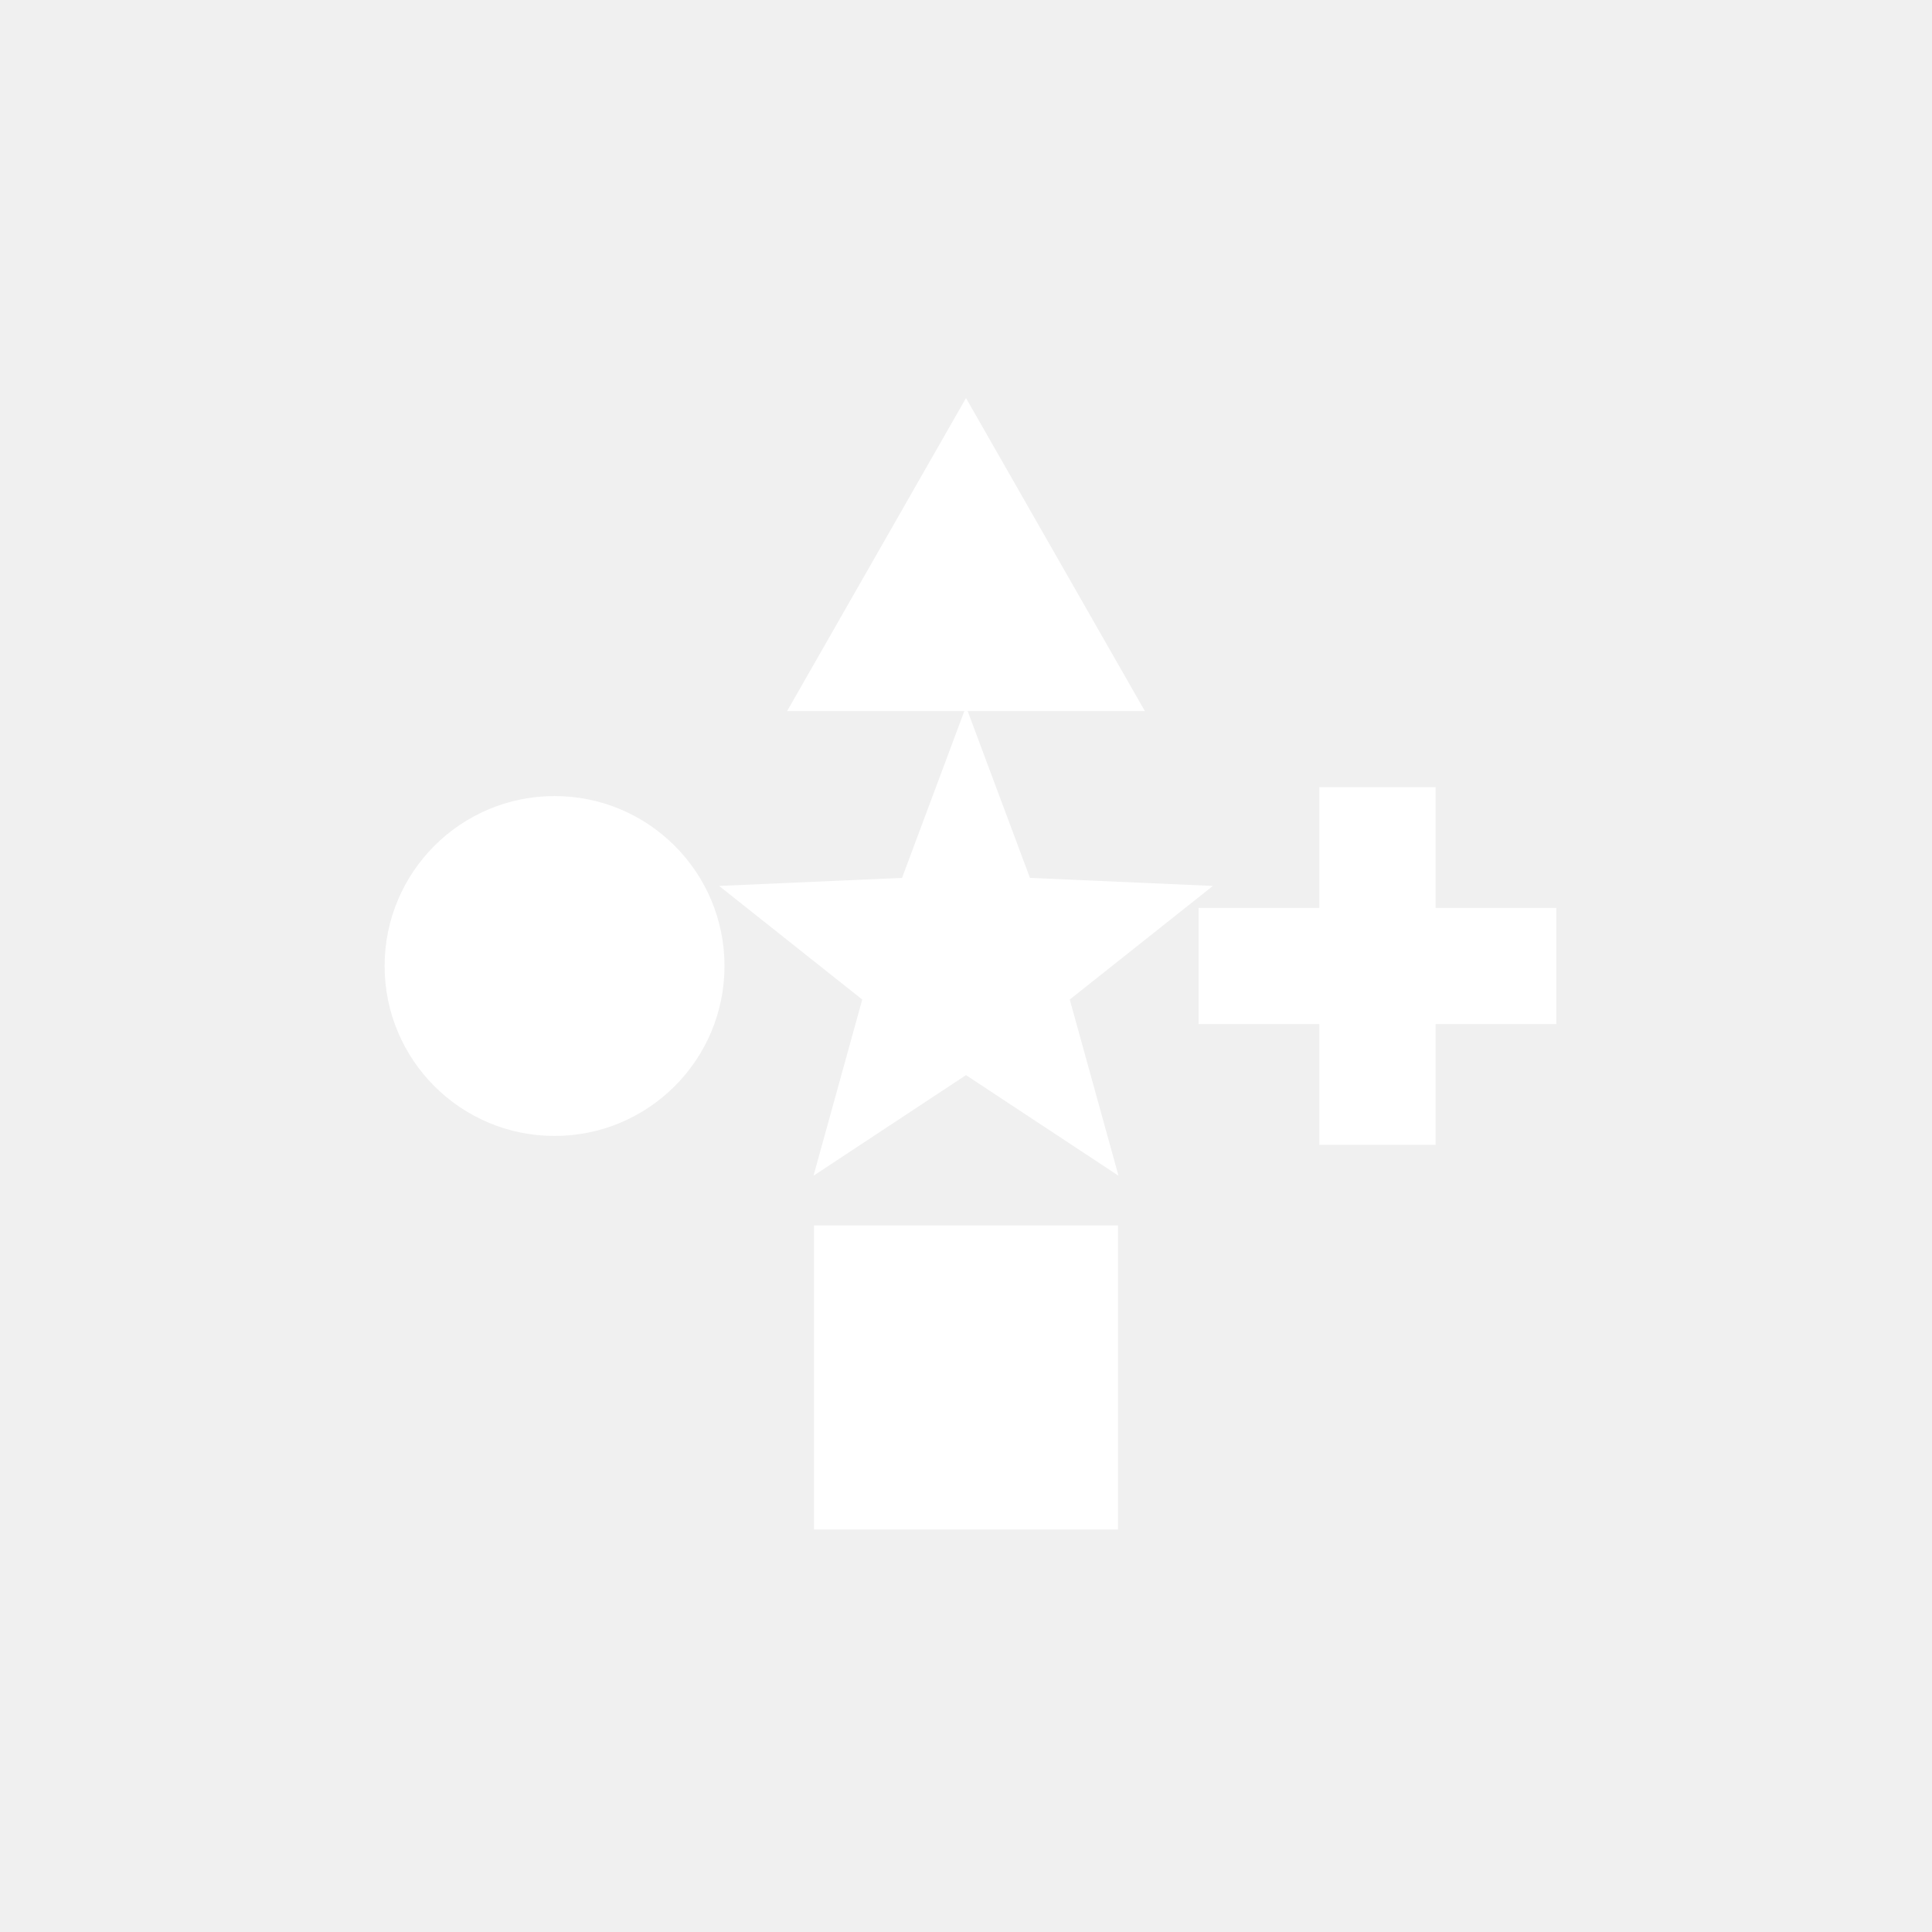
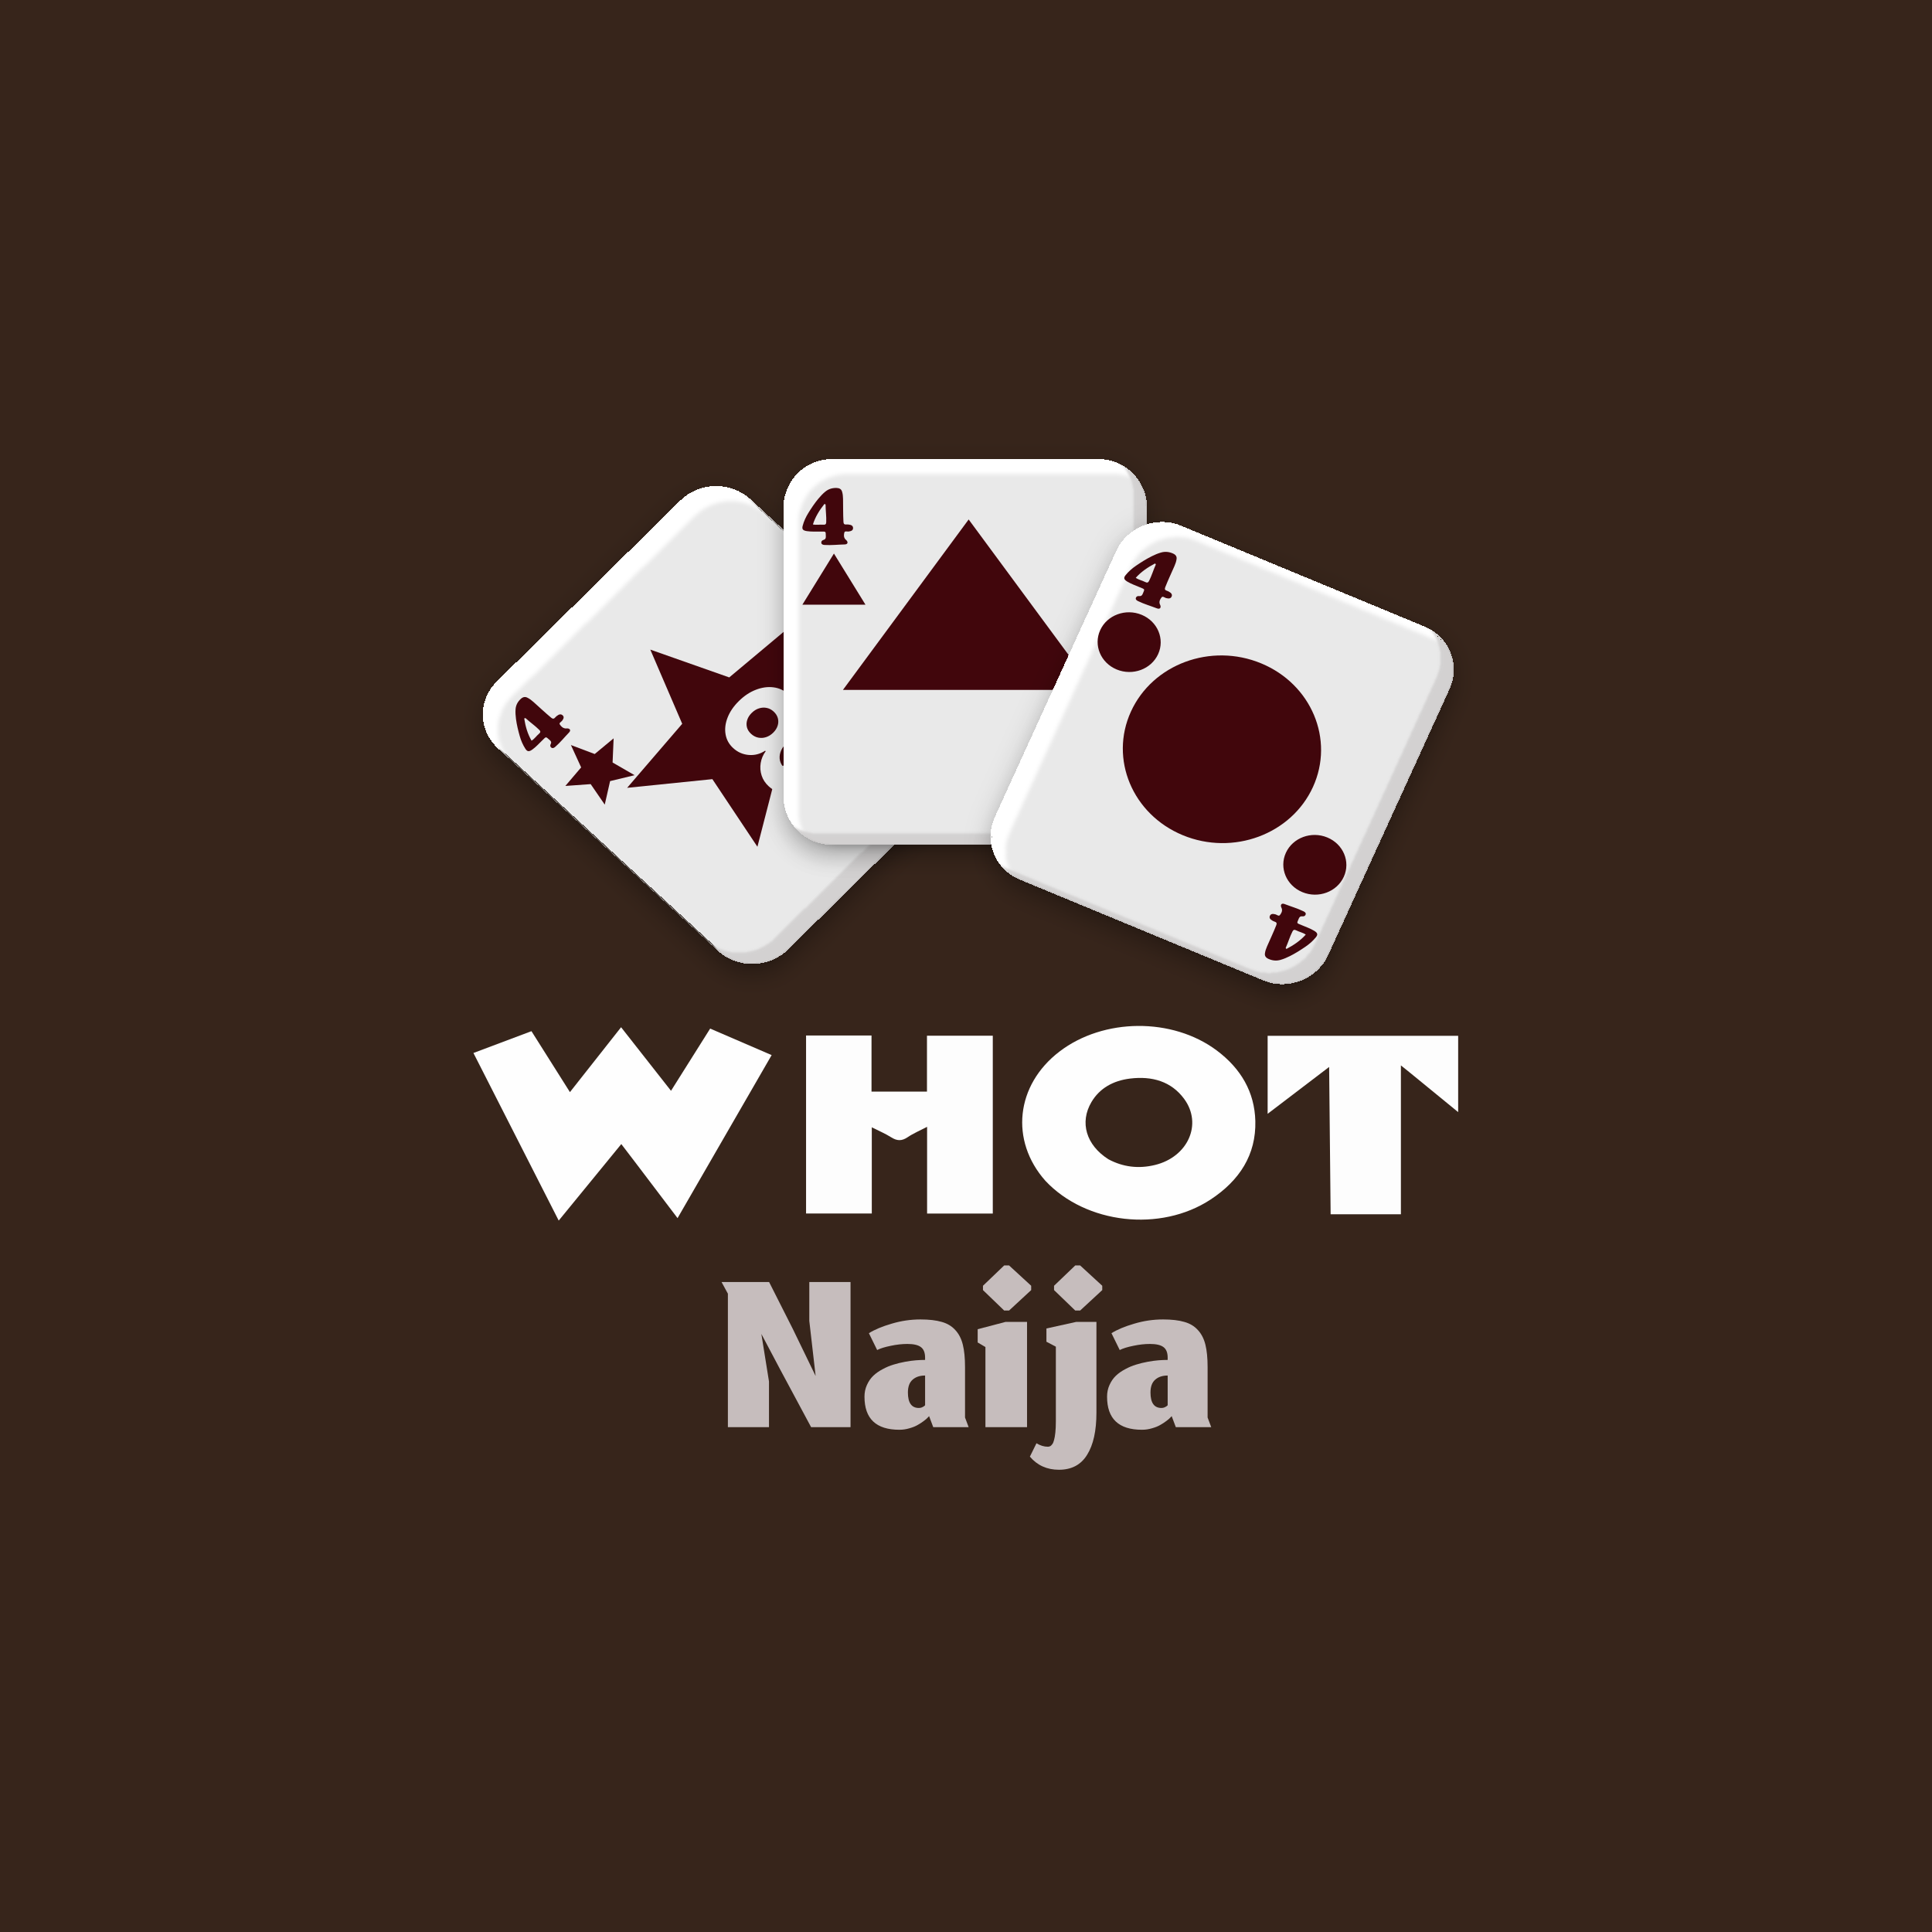
- <svg xmlns="http://www.w3.org/2000/svg" width="432" height="432" viewBox="0 0 432 432">
-   <g fill="#ffffff">
-     <polygon points="216,158 230.3,196.3 271.2,198.1 239.2,223.5 250.1,262.9 216,240.4 181.9,262.9 192.8,223.5 160.8,198.1 201.7,196.3" />
-     <polygon points="216,89 176,159 256,159" />
-     <rect x="182" y="274" width="68" height="68" />
-     <circle cx="124" cy="216" r="38" />
-     <rect x="268" y="203" width="80" height="26" />
-     <rect x="295" y="176" width="26" height="80" />
+ <svg xmlns="http://www.w3.org/2000/svg" width="1024" height="1024" viewBox="0 0 1024 1024" fill="none">
+   <rect width="1024" height="1024" fill="#37251B" />
+   <g filter="url(#filter0_dddii_522_2)">
+     <rect width="186.647" height="208.416" rx="25" transform="matrix(0.712015 -0.702164 0.735898 0.677093 246 379.239)" fill="#E9E9E9" shape-rendering="crispEdges" />
+     <rect x="-0.507" y="0.009" width="187.347" height="209.116" rx="25.35" transform="matrix(0.712015 -0.702164 0.735898 0.677093 245.848 378.886)" stroke="black" stroke-opacity="0.42" stroke-width="0.7" shape-rendering="crispEdges" />
  </g>
+   <path d="M273.486 381.102C273.264 379.335 273.129 377.647 273.26 375.917C273.417 373.827 274.314 372.008 276.019 370.435C277.145 369.395 278.26 369.175 279.449 369.746C280.699 370.346 281.765 371.182 282.772 372.076C285.89 374.845 288.9 377.72 292.121 380.385C292.971 381.088 293.587 381.128 294.386 380.156C294.596 379.9 294.864 379.678 295.127 379.466C296.366 378.469 297.387 378.37 298.218 379.151C299.005 379.891 298.876 380.772 297.934 382.005C297.453 382.635 296.173 383.153 296.715 383.97C297.362 384.947 298.219 385.9 299.621 386.078C299.974 386.123 300.359 386.046 300.72 386.068C302.155 386.152 302.663 387.135 301.621 388.214C299.178 390.742 296.994 393.497 294.318 395.819C293.747 396.314 293.022 396.778 292.287 396.302C291.626 395.874 291.479 395.147 291.851 394.452C292.457 393.321 291.97 392.755 291.238 392.131C289.103 390.311 289.597 390.307 287.318 392.518C285.655 394.131 284.107 395.856 282.207 397.235C280.439 398.517 279.497 398.457 278.471 396.88C277.115 394.798 276.136 392.51 275.456 390.087C274.639 387.178 273.907 384.238 273.486 381.102ZM277.845 380.79C278.496 384.96 279.6 388.935 281.74 392.587C283.386 391.542 284.31 390.037 285.635 388.945C286.582 388.165 286.566 387.602 285.838 386.873C283.608 384.641 280.969 382.84 278.641 380.714C278.455 380.545 278.435 380.564 277.845 380.79Z" fill="#41060C" />
+   <path d="M507.51 389.944C507.733 391.711 507.867 393.399 507.736 395.129C507.579 397.219 506.682 399.038 504.977 400.611C503.851 401.651 502.736 401.871 501.547 401.3C500.298 400.7 499.231 399.864 498.224 398.969C495.107 396.201 492.097 393.326 488.875 390.661C488.025 389.957 487.41 389.917 486.61 390.889C486.4 391.146 486.132 391.368 485.869 391.58C484.63 392.577 483.609 392.676 482.778 391.895C481.992 391.154 482.12 390.274 483.062 389.041C483.543 388.411 484.823 387.893 484.281 387.076C483.634 386.099 482.777 385.146 481.375 384.968C481.022 384.923 480.638 385 480.276 384.978C478.841 384.894 478.333 383.911 479.375 382.832C481.818 380.304 484.002 377.549 486.678 375.227C487.249 374.732 487.974 374.268 488.709 374.744C489.37 375.172 489.517 375.899 489.145 376.594C488.539 377.725 489.026 378.291 489.758 378.915C491.893 380.735 491.399 380.738 493.678 378.528C495.341 376.915 496.889 375.189 498.789 373.811C500.557 372.529 501.499 372.589 502.526 374.166C503.881 376.248 504.86 378.536 505.54 380.959C506.357 383.868 507.089 386.808 507.51 389.944ZM503.151 390.256C502.5 386.086 501.396 382.111 499.256 378.459C497.61 379.504 496.686 381.009 495.361 382.101C494.414 382.881 494.43 383.444 495.158 384.172C497.388 386.405 500.027 388.206 502.356 390.332C502.541 390.501 502.561 390.482 503.151 390.256Z" fill="#41060C" />
+   <path d="M466.246 355.164L479.662 354.194L471.294 364.028L476.715 375.868L464.105 371.118L454.078 379.425L454.63 366.619L442.973 359.892L455.951 356.763L458.784 344.3L466.246 355.164Z" fill="#41060C" />
+   <path d="M383.719 362.788L408.787 342.02L407.406 374.035L436.55 390.852L404.106 398.675L397.022 429.833L378.368 402.671L344.826 405.096L365.746 380.512L352.193 350.911L383.719 362.788Z" fill="#41060C" />
+   <path d="M315.209 399.645L325.236 391.338L324.684 404.144L336.341 410.871L323.364 414L320.53 426.463L313.069 415.599L299.652 416.568L308.02 406.735L302.599 394.895L315.209 399.645Z" fill="#41060C" />
+   <path d="M412.332 406.559L456.27 394.734L417.847 373.248L421.107 330.083L386.514 359.045L344.674 344.308L361.587 383.627L332.399 417.563L377.574 412.964L401.448 448.797L412.332 406.559Z" fill="#41060C" />
+   <path d="M435.594 412.053C432.479 415.125 429.185 417.377 425.712 418.809C422.239 420.215 418.902 420.756 415.701 420.433C412.5 420.109 409.742 418.883 407.429 416.754C405.645 415.113 404.398 413.221 403.689 411.077C402.979 408.908 402.811 406.696 403.183 404.442C403.542 402.176 404.424 400.083 405.831 398.164L405.538 397.895C402.867 399.653 399.965 400.402 396.834 400.143C393.688 399.871 390.945 398.657 388.603 396.503C386.387 394.464 385.042 392.031 384.568 389.204C384.08 386.364 384.433 383.412 385.628 380.347C386.823 377.256 388.816 374.334 391.607 371.582C394.399 368.829 397.389 366.837 400.577 365.606C403.778 364.361 406.877 363.922 409.874 364.289C412.856 364.642 415.455 365.825 417.67 367.838C420.012 370.018 421.367 372.601 421.734 375.587C422.101 378.573 421.429 381.347 419.718 383.912L420.011 384.181C421.948 382.802 424.093 381.909 426.445 381.502C428.796 381.07 431.123 381.153 433.424 381.754C435.724 382.328 437.773 383.429 439.57 385.057C441.871 387.199 443.246 389.789 443.696 392.825C444.146 395.861 443.688 399.064 442.319 402.432C440.951 405.774 438.709 408.981 435.594 412.053ZM428.946 405.936C430.335 404.567 431.291 403.133 431.813 401.634C432.322 400.123 432.406 398.658 432.066 397.24C431.726 395.795 430.949 394.515 429.737 393.4C428.496 392.258 427.099 391.551 425.544 391.277C423.976 390.991 422.401 391.11 420.819 391.634C419.223 392.145 417.751 393.065 416.402 394.395C415.067 395.712 414.152 397.145 413.658 398.695C413.15 400.233 413.073 401.743 413.428 403.226C413.782 404.683 414.58 405.983 415.82 407.124C417.033 408.24 418.396 408.941 419.91 409.228C421.409 409.503 422.95 409.365 424.531 408.815C426.099 408.252 427.57 407.293 428.946 405.936ZM409.817 388.336C410.976 387.192 411.764 385.95 412.18 384.611C412.596 383.271 412.628 381.951 412.276 380.65C411.924 379.35 411.184 378.18 410.055 377.141C408.94 376.116 407.708 375.471 406.359 375.206C404.997 374.93 403.634 375.012 402.27 375.454C400.892 375.883 399.61 376.682 398.423 377.852C397.25 379.009 396.455 380.258 396.039 381.598C395.61 382.925 395.564 384.232 395.902 385.52C396.239 386.781 396.965 387.925 398.08 388.951C399.209 389.989 400.462 390.654 401.838 390.943C403.215 391.233 404.599 391.157 405.99 390.715C407.381 390.272 408.657 389.479 409.817 388.336Z" fill="#E9E9E9" />
+   <g filter="url(#filter1_dddii_522_2)">
+     <rect x="415.963" y="244" width="191.287" height="203.121" rx="25" fill="#E9E9E9" shape-rendering="crispEdges" />
+     <rect x="415.613" y="243.65" width="191.987" height="203.821" rx="25.35" stroke="black" stroke-opacity="0.42" stroke-width="0.7" shape-rendering="crispEdges" />
+   </g>
+   <path d="M513.412 275.33L580.048 365.66H446.777L513.412 275.33Z" fill="#41060C" />
+   <path d="M442 293.396L458.718 320.495H425.281L442 293.396Z" fill="#41060C" />
+   <path d="M579.57 399.082L562.851 371.983H596.289L579.57 399.082Z" fill="#41060C" />
+   <path d="M433.758 264.311C434.92 262.929 436.084 261.662 437.46 260.548C439.123 259.203 441.09 258.552 443.427 258.627C444.972 258.677 445.898 259.289 446.288 260.502C446.697 261.776 446.805 263.089 446.829 264.403C446.903 268.468 446.824 272.533 447.047 276.598C447.105 277.67 447.497 278.121 448.767 277.992C449.102 277.959 449.451 277.987 449.789 278.021C451.378 278.178 452.151 278.809 452.138 279.922C452.126 280.977 451.383 281.502 449.821 281.713C449.023 281.822 447.761 281.303 447.524 282.244C447.241 283.368 447.118 284.619 447.945 285.704C448.154 285.977 448.474 286.188 448.705 286.451C449.625 287.495 449.241 288.527 447.725 288.563C444.172 288.645 440.628 289.064 437.069 288.843C436.309 288.796 435.468 288.621 435.319 287.786C435.185 287.034 435.625 286.427 436.397 286.199C437.653 285.828 437.741 285.101 437.704 284.164C437.597 281.433 437.937 281.769 434.732 281.744C432.395 281.725 430.051 281.863 427.725 281.519C425.561 281.198 424.961 280.509 425.431 278.708C426.053 276.329 427.084 274.067 428.422 271.913C430.026 269.329 431.713 266.782 433.758 264.311ZM436.974 267.085C434.317 270.432 432.115 273.956 430.863 277.965C432.767 278.367 434.52 277.953 436.239 278.103C437.468 278.21 437.875 277.808 437.919 276.801C438.053 273.718 437.587 270.655 437.574 267.578C437.573 267.332 437.546 267.332 436.974 267.085Z" fill="#41060C" />
+   <path d="M589.455 430.466C588.293 431.848 587.129 433.115 585.753 434.229C584.09 435.575 582.123 436.226 579.785 436.15C578.241 436.101 577.314 435.489 576.925 434.276C576.516 433.001 576.408 431.688 576.384 430.374C576.31 426.31 576.388 422.244 576.166 418.179C576.108 417.107 575.716 416.657 574.446 416.785C574.111 416.819 573.762 416.79 573.424 416.757C571.835 416.6 571.062 415.969 571.075 414.855C571.087 413.8 571.83 413.276 573.392 413.064C574.19 412.956 575.452 413.474 575.689 412.534C575.972 411.409 576.094 410.159 575.267 409.073C575.059 408.8 574.739 408.589 574.507 408.326C573.588 407.283 573.972 406.25 575.488 406.215C579.041 406.132 582.585 405.714 586.144 405.935C586.903 405.982 587.745 406.156 587.894 406.991C588.028 407.744 587.588 408.35 586.816 408.578C585.56 408.949 585.472 409.677 585.509 410.614C585.616 413.344 585.276 413.008 588.48 413.034C590.818 413.052 593.162 412.914 595.487 413.259C597.652 413.579 598.252 414.268 597.782 416.069C597.16 418.448 596.128 420.711 594.791 422.864C593.186 425.448 591.5 427.996 589.455 430.466ZM586.239 427.693C588.896 424.345 591.097 420.821 592.35 416.813C590.446 416.41 588.693 416.824 586.974 416.674C585.745 416.567 585.338 416.969 585.294 417.976C585.159 421.059 585.626 424.123 585.638 427.199C585.639 427.445 585.667 427.445 586.239 427.693Z" fill="#41060C" />
+   <g filter="url(#filter2_dddii_522_2)">
+     <rect width="189.874" height="204.762" rx="25" transform="matrix(0.923945 0.382527 -0.415114 0.909769 602.566 269.688)" fill="#E9E9E9" shape-rendering="crispEdges" />
+     <rect x="-0.178" y="-0.452" width="190.574" height="205.462" rx="25.35" transform="matrix(0.923945 0.382527 -0.415114 0.909769 602.365 269.716)" stroke="black" stroke-opacity="0.42" stroke-width="0.7" shape-rendering="crispEdges" />
+   </g>
+   <path d="M703.504 443.875C711.982 447.384 715.894 456.717 712.243 464.719C708.592 472.721 698.76 476.362 690.282 472.852C681.804 469.342 677.891 460.01 681.542 452.008C685.194 444.006 695.026 440.365 703.504 443.875Z" fill="#41060C" />
+   <path d="M668.438 351.594C695.082 362.625 707.38 391.955 695.904 417.104C684.429 442.253 653.527 453.698 626.883 442.667C600.238 431.636 587.941 402.306 599.416 377.156C610.891 352.007 641.793 340.562 668.438 351.594Z" fill="#41060C" />
+   <path d="M605.093 325.86C613.571 329.37 617.484 338.702 613.832 346.704C610.181 354.706 600.349 358.348 591.871 354.838C583.393 351.328 579.48 341.996 583.132 333.994C586.783 325.992 596.615 322.35 605.093 325.86Z" fill="#41060C" />
+   <path d="M610.368 294.863C612.027 294.046 613.64 293.334 615.387 292.844C617.496 292.252 619.6 292.414 621.744 293.384C623.161 294.025 623.768 294.943 623.623 296.203C623.471 297.528 623.023 298.772 622.497 299.985C620.867 303.736 619.095 307.429 617.603 311.237C617.21 312.242 617.386 312.805 618.622 313.177C618.948 313.275 619.261 313.436 619.561 313.597C620.975 314.353 621.431 315.229 620.953 316.244C620.501 317.205 619.59 317.399 618.048 316.991C617.26 316.783 616.302 315.822 615.688 316.592C614.955 317.512 614.318 318.61 614.635 319.923C614.714 320.254 614.924 320.57 615.03 320.9C615.45 322.21 614.661 323.008 613.235 322.456C609.893 321.162 606.419 320.18 603.199 318.606C602.512 318.27 601.801 317.786 602.012 316.964C602.201 316.223 602.864 315.837 603.678 315.926C605.002 316.071 605.388 315.438 605.745 314.566C606.786 312.023 606.963 312.462 603.991 311.204C601.822 310.286 599.583 309.509 597.562 308.298C595.682 307.17 595.411 306.308 596.601 304.84C598.174 302.9 600.08 301.226 602.224 299.769C604.798 298.021 607.432 296.338 610.368 294.863ZM612.203 298.643C608.33 300.685 604.809 303.064 601.968 306.252C603.572 307.354 605.376 307.651 606.914 308.451C608.013 309.022 608.561 308.811 609.022 307.906C610.436 305.134 611.281 302.149 612.556 299.326C612.657 299.101 612.631 299.09 612.203 298.643Z" fill="#41060C" />
+   <path d="M683.685 506.744C682.026 507.562 680.413 508.273 678.666 508.763C676.556 509.355 674.453 509.193 672.309 508.223C670.892 507.582 670.285 506.665 670.43 505.404C670.581 504.079 671.029 502.835 671.556 501.622C673.186 497.871 674.958 494.178 676.449 490.37C676.843 489.366 676.666 488.802 675.431 488.43C675.105 488.332 674.792 488.171 674.492 488.011C673.078 487.254 672.622 486.379 673.099 485.364C673.551 484.402 674.462 484.208 676.005 484.616C676.792 484.825 677.751 485.786 678.364 485.016C679.098 484.095 679.734 482.997 679.418 481.684C679.338 481.354 679.129 481.037 679.023 480.707C678.603 479.397 679.392 478.599 680.817 479.151C684.16 480.445 687.634 481.428 690.854 483.001C691.541 483.337 692.251 483.821 692.041 484.643C691.852 485.384 691.188 485.77 690.374 485.681C689.05 485.537 688.665 486.17 688.308 487.042C687.266 489.584 687.09 489.145 690.062 490.403C692.23 491.321 694.47 492.098 696.49 493.31C698.371 494.437 698.642 495.299 697.451 496.768C695.879 498.707 693.973 500.382 691.829 501.838C689.255 503.586 686.62 505.269 683.685 506.744ZM681.85 502.964C685.722 500.923 689.244 498.544 692.085 495.355C690.48 494.253 688.676 493.957 687.139 493.157C686.039 492.585 685.492 492.797 685.031 493.702C683.617 496.474 682.771 499.459 681.497 502.281C681.395 502.507 681.421 502.517 681.85 502.964Z" fill="#41060C" />
+   <path d="M407.579 756.425H385.798V685.68L382.441 679.511H407.647L420.25 704.449L432.305 729.321L428.949 700.117V679.511H450.799V756.425H429.908L413.606 726.04L403.538 707.008L407.579 732.209V756.425Z" fill="#C6BDBD" />
+   <path d="M492.443 750.584L491.758 751.306C491.301 751.831 490.593 752.444 489.634 753.144C488.721 753.844 487.648 754.544 486.415 755.244C485.228 755.944 483.767 756.534 482.032 757.016C480.296 757.541 478.515 757.803 476.689 757.803C464.36 757.803 458.195 751.962 458.195 740.281C458.195 738.006 458.629 735.928 459.497 734.046C460.364 732.121 461.483 730.503 462.853 729.19C464.223 727.877 465.867 726.718 467.785 725.712C469.702 724.662 471.62 723.852 473.538 723.284C475.502 722.671 477.557 722.168 479.703 721.774C481.849 721.38 483.767 721.118 485.456 720.987C487.146 720.855 488.767 720.79 490.319 720.79V719.609C490.319 716.94 489.566 715.058 488.059 713.965C486.598 712.871 484.223 712.324 480.936 712.324C478.104 712.324 475.159 712.652 472.1 713.308C469.04 713.921 466.643 714.665 464.908 715.54L460.524 706.614C463.629 704.689 467.67 703.005 472.648 701.561C477.625 700.074 482.694 699.33 487.854 699.33C492.42 699.33 496.187 699.767 499.155 700.642C502.123 701.474 504.521 702.918 506.347 704.974C508.219 706.986 509.544 709.568 510.32 712.718C511.096 715.824 511.484 719.784 511.484 724.596V751.306L513.402 756.425H494.635L492.443 750.584ZM487.032 746.253C487.625 746.253 488.173 746.143 488.675 745.925C489.223 745.662 489.634 745.422 489.908 745.203C490.182 744.94 490.319 744.809 490.319 744.809V729.059C487.534 729.059 485.319 729.802 483.675 731.29C482.031 732.734 481.21 734.987 481.21 738.05C481.21 743.518 483.15 746.253 487.032 746.253Z" fill="#C6BDBD" />
+   <path d="M522.299 756.425V713.965L518.189 711.536V704.514L532.916 700.642H544.354V756.425H522.299ZM532.231 694.605L520.997 683.776V681.48L532.231 670.717H534.833L546.546 681.48V683.776L534.833 694.605H532.231Z" fill="#C6BDBD" />
+   <path d="M561.27 779C554.922 779 549.785 776.682 545.858 772.044L549.352 764.956C551.361 766.181 553.37 766.794 555.379 766.794C555.836 766.794 556.224 766.706 556.543 766.531C556.909 766.4 557.297 766.05 557.708 765.481C558.119 764.956 558.438 764.213 558.667 763.25C558.941 762.331 559.169 761.019 559.352 759.313C559.534 757.65 559.626 755.659 559.626 753.341V713.768L554.626 711.143V704.121L570.379 700.642H581.133V748.747C581.133 758.372 579.489 765.81 576.201 771.06C572.959 776.354 567.982 779 561.27 779ZM569.9 694.605L558.667 683.776V681.48L569.9 670.717H572.503L584.215 681.48V683.776L572.503 694.605H569.9Z" fill="#C6BDBD" />
+   <path d="M621.015 750.584L620.33 751.306C619.873 751.831 619.165 752.444 618.206 753.144C617.293 753.844 616.22 754.544 614.987 755.244C613.8 755.944 612.339 756.534 610.603 757.016C608.868 757.541 607.087 757.803 605.261 757.803C592.932 757.803 586.767 751.962 586.767 740.281C586.767 738.006 587.201 735.928 588.069 734.046C588.936 732.121 590.055 730.503 591.425 729.19C592.795 727.877 594.439 726.718 596.357 725.712C598.274 724.662 600.192 723.852 602.11 723.284C604.074 722.671 606.128 722.168 608.275 721.774C610.421 721.38 612.339 721.118 614.028 720.987C615.718 720.855 617.339 720.79 618.891 720.79V719.609C618.891 716.94 618.138 715.058 616.631 713.965C615.17 712.871 612.795 712.324 609.507 712.324C606.676 712.324 603.731 712.652 600.672 713.308C597.612 713.921 595.215 714.665 593.48 715.54L589.096 706.614C592.201 704.689 596.242 703.005 601.22 701.561C606.197 700.074 611.265 699.33 616.425 699.33C620.992 699.33 624.759 699.767 627.727 700.642C630.695 701.474 633.092 702.918 634.919 704.974C636.791 706.986 638.115 709.568 638.892 712.718C639.668 715.824 640.056 719.784 640.056 724.596V751.306L641.974 756.425H623.206L621.015 750.584ZM615.603 746.253C616.197 746.253 616.745 746.143 617.247 745.925C617.795 745.662 618.206 745.422 618.48 745.203C618.754 744.94 618.891 744.809 618.891 744.809V729.059C616.106 729.059 613.891 729.802 612.247 731.29C610.603 732.734 609.781 734.987 609.781 738.05C609.781 743.518 611.722 746.253 615.603 746.253Z" fill="#C6BDBD" />
+   <path d="M337.066 616.552C334.478 613.159 331.984 609.893 329.302 606.38C318.235 619.911 307.346 633.223 296.131 646.934C281.009 617.217 266.037 587.794 250.93 558.105C261.222 554.235 271.354 550.426 281.685 546.542C288.423 557.216 295.158 567.887 302.076 578.847C311.211 567.26 320.153 555.916 329.188 544.455C338.042 555.727 346.718 566.775 355.648 578.146C362.623 567.062 369.444 556.223 376.401 545.169C387.313 549.875 398 554.485 408.985 559.222C392.326 588.088 375.813 616.7 359.115 645.633C351.699 635.853 344.429 626.265 337.066 616.552Z" fill="#FEFEFE" />
+   <path d="M554.098 625.875C535.158 604.525 538.4 575.06 561.519 557.365C584.864 539.496 621.407 539.177 644.929 556.79C657.769 566.405 664.979 578.885 665.353 594.215C665.788 611.981 657.044 625.647 641.641 635.769C615.037 653.25 575.564 648.746 554.098 625.875ZM587.45 614.414C595.243 618.602 603.543 619.574 612.205 617.451C629.644 613.176 637.429 595.812 627.65 582.464C620.825 573.147 610.599 570.226 598.938 571.665C590.11 572.755 582.872 576.701 578.492 584.11C572.119 594.887 575.685 606.921 587.45 614.414Z" fill="#FEFEFE" />
+   <path d="M445.255 548.84C450.902 548.841 456.32 548.841 461.921 548.841C461.921 558.776 461.921 568.601 461.921 578.57C471.761 578.57 481.418 578.57 491.312 578.57C491.312 568.701 491.312 558.878 491.312 548.937C502.988 548.937 514.427 548.937 526.198 548.937C526.198 580.305 526.198 611.686 526.198 643.2C514.774 643.2 503.187 643.2 491.379 643.2C491.379 628.04 491.379 612.857 491.379 597.251C487.674 599.188 484.12 600.679 481.036 602.761C477.918 604.866 475.42 604.739 472.33 602.785C469.228 600.823 465.751 599.367 462.069 597.503C462.069 612.965 462.069 628.008 462.069 643.194C450.335 643.194 438.835 643.194 427.229 643.194C427.229 611.797 427.229 580.414 427.229 548.84C433.286 548.84 439.156 548.84 445.255 548.84Z" fill="#FDFDFD" />
+   <path d="M747.684 568.852C745.903 567.42 744.245 566.085 742.508 564.685C742.508 577.978 742.508 591.104 742.508 604.231C742.508 617.319 742.508 630.408 742.508 643.6C730.301 643.6 717.935 643.6 705.261 643.6C704.998 617.746 704.736 591.878 704.468 565.513C693.523 573.85 682.926 581.923 671.874 590.342C671.874 576.289 671.874 562.736 671.874 549.007C705.29 549.007 738.884 549.007 772.859 549.007C772.859 562.393 772.859 575.785 772.859 589.447C764.453 582.569 756.131 575.759 747.684 568.852Z" fill="#FDFDFD" />
+   <defs>
+     <filter id="filter0_dddii_522_2" x="241.881" y="246.595" width="294.506" height="282.35" filterUnits="userSpaceOnUse" color-interpolation-filters="sRGB">
+       <feFlood flood-opacity="0" result="BackgroundImageFix" />
+       <feColorMatrix in="SourceAlpha" type="matrix" values="0 0 0 0 0 0 0 0 0 0 0 0 0 0 0 0 0 0 127 0" result="hardAlpha" />
+       <feMorphology radius="4" operator="erode" in="SourceAlpha" result="effect1_dropShadow_522_2" />
+       <feOffset dy="5" />
+       <feGaussianBlur stdDeviation="2.5" />
+       <feComposite in2="hardAlpha" operator="out" />
+       <feColorMatrix type="matrix" values="0 0 0 0 0 0 0 0 0 0 0 0 0 0 0 0 0 0 0.24 0" />
+       <feBlend mode="multiply" in2="BackgroundImageFix" result="effect1_dropShadow_522_2" />
+       <feColorMatrix in="SourceAlpha" type="matrix" values="0 0 0 0 0 0 0 0 0 0 0 0 0 0 0 0 0 0 127 0" result="hardAlpha" />
+       <feOffset dy="3" />
+       <feGaussianBlur stdDeviation="7" />
+       <feComposite in2="hardAlpha" operator="out" />
+       <feColorMatrix type="matrix" values="0 0 0 0 0 0 0 0 0 0 0 0 0 0 0 0 0 0 0.2 0" />
+       <feBlend mode="normal" in2="effect1_dropShadow_522_2" result="effect2_dropShadow_522_2" />
+       <feColorMatrix in="SourceAlpha" type="matrix" values="0 0 0 0 0 0 0 0 0 0 0 0 0 0 0 0 0 0 127 0" result="hardAlpha" />
+       <feOffset dy="8" />
+       <feGaussianBlur stdDeviation="5" />
+       <feComposite in2="hardAlpha" operator="out" />
+       <feColorMatrix type="matrix" values="0 0 0 0 0 0 0 0 0 0 0 0 0 0 0 0 0 0 0.12 0" />
+       <feBlend mode="normal" in2="effect2_dropShadow_522_2" result="effect3_dropShadow_522_2" />
+       <feBlend mode="normal" in="SourceGraphic" in2="effect3_dropShadow_522_2" result="shape" />
+       <feColorMatrix in="SourceAlpha" type="matrix" values="0 0 0 0 0 0 0 0 0 0 0 0 0 0 0 0 0 0 127 0" result="hardAlpha" />
+       <feOffset dx="8" dy="8" />
+       <feGaussianBlur stdDeviation="1" />
+       <feComposite in2="hardAlpha" operator="arithmetic" k2="-1" k3="1" />
+       <feColorMatrix type="matrix" values="0 0 0 0 1 0 0 0 0 1 0 0 0 0 1 0 0 0 1 0" />
+       <feBlend mode="normal" in2="shape" result="effect4_innerShadow_522_2" />
+       <feColorMatrix in="SourceAlpha" type="matrix" values="0 0 0 0 0 0 0 0 0 0 0 0 0 0 0 0 0 0 127 0" result="hardAlpha" />
+       <feOffset dx="-7" dy="-6" />
+       <feGaussianBlur stdDeviation="0.75" />
+       <feComposite in2="hardAlpha" operator="arithmetic" k2="-1" k3="1" />
+       <feColorMatrix type="matrix" values="0 0 0 0 0.822 0 0 0 0 0.815 0 0 0 0 0.815 0 0 0 0.95 0" />
+       <feBlend mode="normal" in2="effect4_innerShadow_522_2" result="effect5_innerShadow_522_2" />
+     </filter>
+     <filter id="filter1_dddii_522_2" x="401.264" y="232.3" width="220.686" height="233.521" filterUnits="userSpaceOnUse" color-interpolation-filters="sRGB">
+       <feFlood flood-opacity="0" result="BackgroundImageFix" />
+       <feColorMatrix in="SourceAlpha" type="matrix" values="0 0 0 0 0 0 0 0 0 0 0 0 0 0 0 0 0 0 127 0" result="hardAlpha" />
+       <feMorphology radius="4" operator="erode" in="SourceAlpha" result="effect1_dropShadow_522_2" />
+       <feOffset dy="5" />
+       <feGaussianBlur stdDeviation="2.5" />
+       <feComposite in2="hardAlpha" operator="out" />
+       <feColorMatrix type="matrix" values="0 0 0 0 0 0 0 0 0 0 0 0 0 0 0 0 0 0 0.24 0" />
+       <feBlend mode="multiply" in2="BackgroundImageFix" result="effect1_dropShadow_522_2" />
+       <feColorMatrix in="SourceAlpha" type="matrix" values="0 0 0 0 0 0 0 0 0 0 0 0 0 0 0 0 0 0 127 0" result="hardAlpha" />
+       <feOffset dy="3" />
+       <feGaussianBlur stdDeviation="7" />
+       <feComposite in2="hardAlpha" operator="out" />
+       <feColorMatrix type="matrix" values="0 0 0 0 0 0 0 0 0 0 0 0 0 0 0 0 0 0 0.2 0" />
+       <feBlend mode="normal" in2="effect1_dropShadow_522_2" result="effect2_dropShadow_522_2" />
+       <feColorMatrix in="SourceAlpha" type="matrix" values="0 0 0 0 0 0 0 0 0 0 0 0 0 0 0 0 0 0 127 0" result="hardAlpha" />
+       <feOffset dy="8" />
+       <feGaussianBlur stdDeviation="5" />
+       <feComposite in2="hardAlpha" operator="out" />
+       <feColorMatrix type="matrix" values="0 0 0 0 0 0 0 0 0 0 0 0 0 0 0 0 0 0 0.12 0" />
+       <feBlend mode="normal" in2="effect2_dropShadow_522_2" result="effect3_dropShadow_522_2" />
+       <feBlend mode="normal" in="SourceGraphic" in2="effect3_dropShadow_522_2" result="shape" />
+       <feColorMatrix in="SourceAlpha" type="matrix" values="0 0 0 0 0 0 0 0 0 0 0 0 0 0 0 0 0 0 127 0" result="hardAlpha" />
+       <feOffset dx="8" dy="8" />
+       <feGaussianBlur stdDeviation="1" />
+       <feComposite in2="hardAlpha" operator="arithmetic" k2="-1" k3="1" />
+       <feColorMatrix type="matrix" values="0 0 0 0 1 0 0 0 0 1 0 0 0 0 1 0 0 0 1 0" />
+       <feBlend mode="normal" in2="shape" result="effect4_innerShadow_522_2" />
+       <feColorMatrix in="SourceAlpha" type="matrix" values="0 0 0 0 0 0 0 0 0 0 0 0 0 0 0 0 0 0 127 0" result="hardAlpha" />
+       <feOffset dx="-7" dy="-6" />
+       <feGaussianBlur stdDeviation="0.75" />
+       <feComposite in2="hardAlpha" operator="arithmetic" k2="-1" k3="1" />
+       <feColorMatrix type="matrix" values="0 0 0 0 0.822 0 0 0 0 0.815 0 0 0 0 0.815 0 0 0 0.95 0" />
+       <feBlend mode="normal" in2="effect4_innerShadow_522_2" result="effect5_innerShadow_522_2" />
+     </filter>
+     <filter id="filter2_dddii_522_2" x="511.006" y="265.626" width="273.555" height="274.044" filterUnits="userSpaceOnUse" color-interpolation-filters="sRGB">
+       <feFlood flood-opacity="0" result="BackgroundImageFix" />
+       <feColorMatrix in="SourceAlpha" type="matrix" values="0 0 0 0 0 0 0 0 0 0 0 0 0 0 0 0 0 0 127 0" result="hardAlpha" />
+       <feMorphology radius="4" operator="erode" in="SourceAlpha" result="effect1_dropShadow_522_2" />
+       <feOffset dy="5" />
+       <feGaussianBlur stdDeviation="2.5" />
+       <feComposite in2="hardAlpha" operator="out" />
+       <feColorMatrix type="matrix" values="0 0 0 0 0 0 0 0 0 0 0 0 0 0 0 0 0 0 0.24 0" />
+       <feBlend mode="multiply" in2="BackgroundImageFix" result="effect1_dropShadow_522_2" />
+       <feColorMatrix in="SourceAlpha" type="matrix" values="0 0 0 0 0 0 0 0 0 0 0 0 0 0 0 0 0 0 127 0" result="hardAlpha" />
+       <feOffset dy="3" />
+       <feGaussianBlur stdDeviation="7" />
+       <feComposite in2="hardAlpha" operator="out" />
+       <feColorMatrix type="matrix" values="0 0 0 0 0 0 0 0 0 0 0 0 0 0 0 0 0 0 0.2 0" />
+       <feBlend mode="normal" in2="effect1_dropShadow_522_2" result="effect2_dropShadow_522_2" />
+       <feColorMatrix in="SourceAlpha" type="matrix" values="0 0 0 0 0 0 0 0 0 0 0 0 0 0 0 0 0 0 127 0" result="hardAlpha" />
+       <feOffset dy="8" />
+       <feGaussianBlur stdDeviation="5" />
+       <feComposite in2="hardAlpha" operator="out" />
+       <feColorMatrix type="matrix" values="0 0 0 0 0 0 0 0 0 0 0 0 0 0 0 0 0 0 0.12 0" />
+       <feBlend mode="normal" in2="effect2_dropShadow_522_2" result="effect3_dropShadow_522_2" />
+       <feBlend mode="normal" in="SourceGraphic" in2="effect3_dropShadow_522_2" result="shape" />
+       <feColorMatrix in="SourceAlpha" type="matrix" values="0 0 0 0 0 0 0 0 0 0 0 0 0 0 0 0 0 0 127 0" result="hardAlpha" />
+       <feOffset dx="8" dy="8" />
+       <feGaussianBlur stdDeviation="1" />
+       <feComposite in2="hardAlpha" operator="arithmetic" k2="-1" k3="1" />
+       <feColorMatrix type="matrix" values="0 0 0 0 1 0 0 0 0 1 0 0 0 0 1 0 0 0 1 0" />
+       <feBlend mode="normal" in2="shape" result="effect4_innerShadow_522_2" />
+       <feColorMatrix in="SourceAlpha" type="matrix" values="0 0 0 0 0 0 0 0 0 0 0 0 0 0 0 0 0 0 127 0" result="hardAlpha" />
+       <feOffset dx="-7" dy="-6" />
+       <feGaussianBlur stdDeviation="0.75" />
+       <feComposite in2="hardAlpha" operator="arithmetic" k2="-1" k3="1" />
+       <feColorMatrix type="matrix" values="0 0 0 0 0.822 0 0 0 0 0.815 0 0 0 0 0.815 0 0 0 0.95 0" />
+       <feBlend mode="normal" in2="effect4_innerShadow_522_2" result="effect5_innerShadow_522_2" />
+     </filter>
+   </defs>
</svg>
